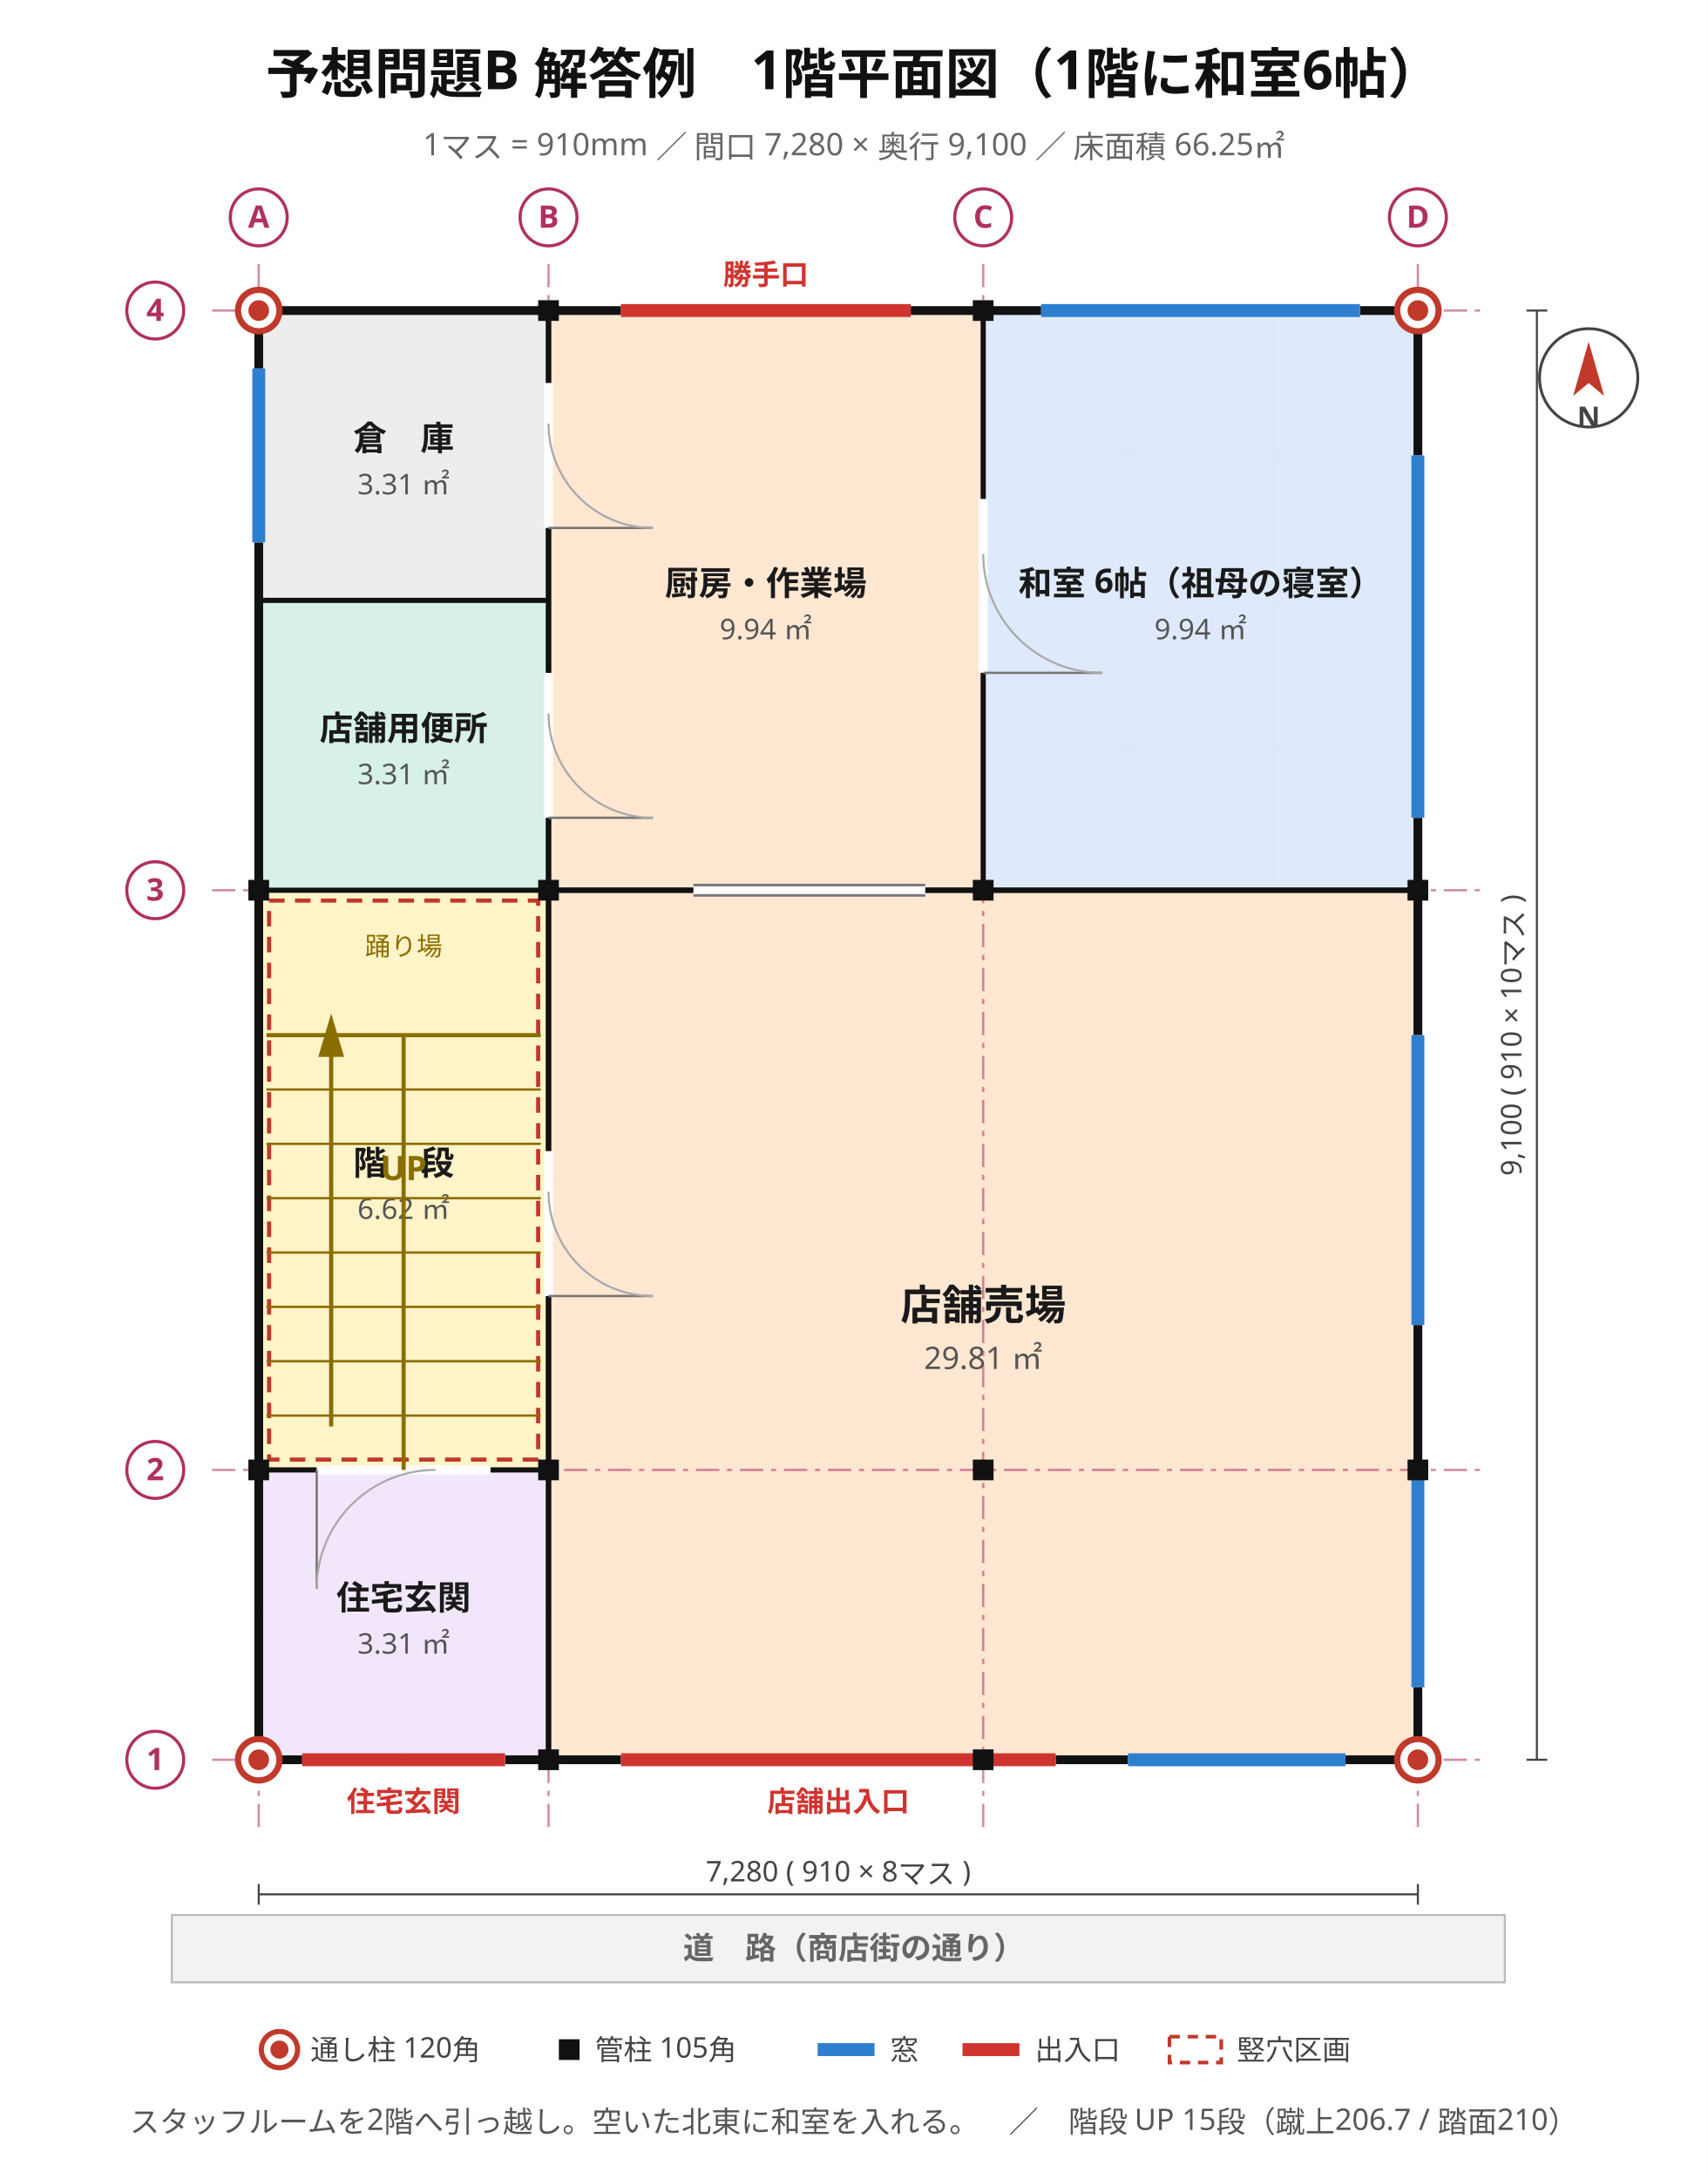
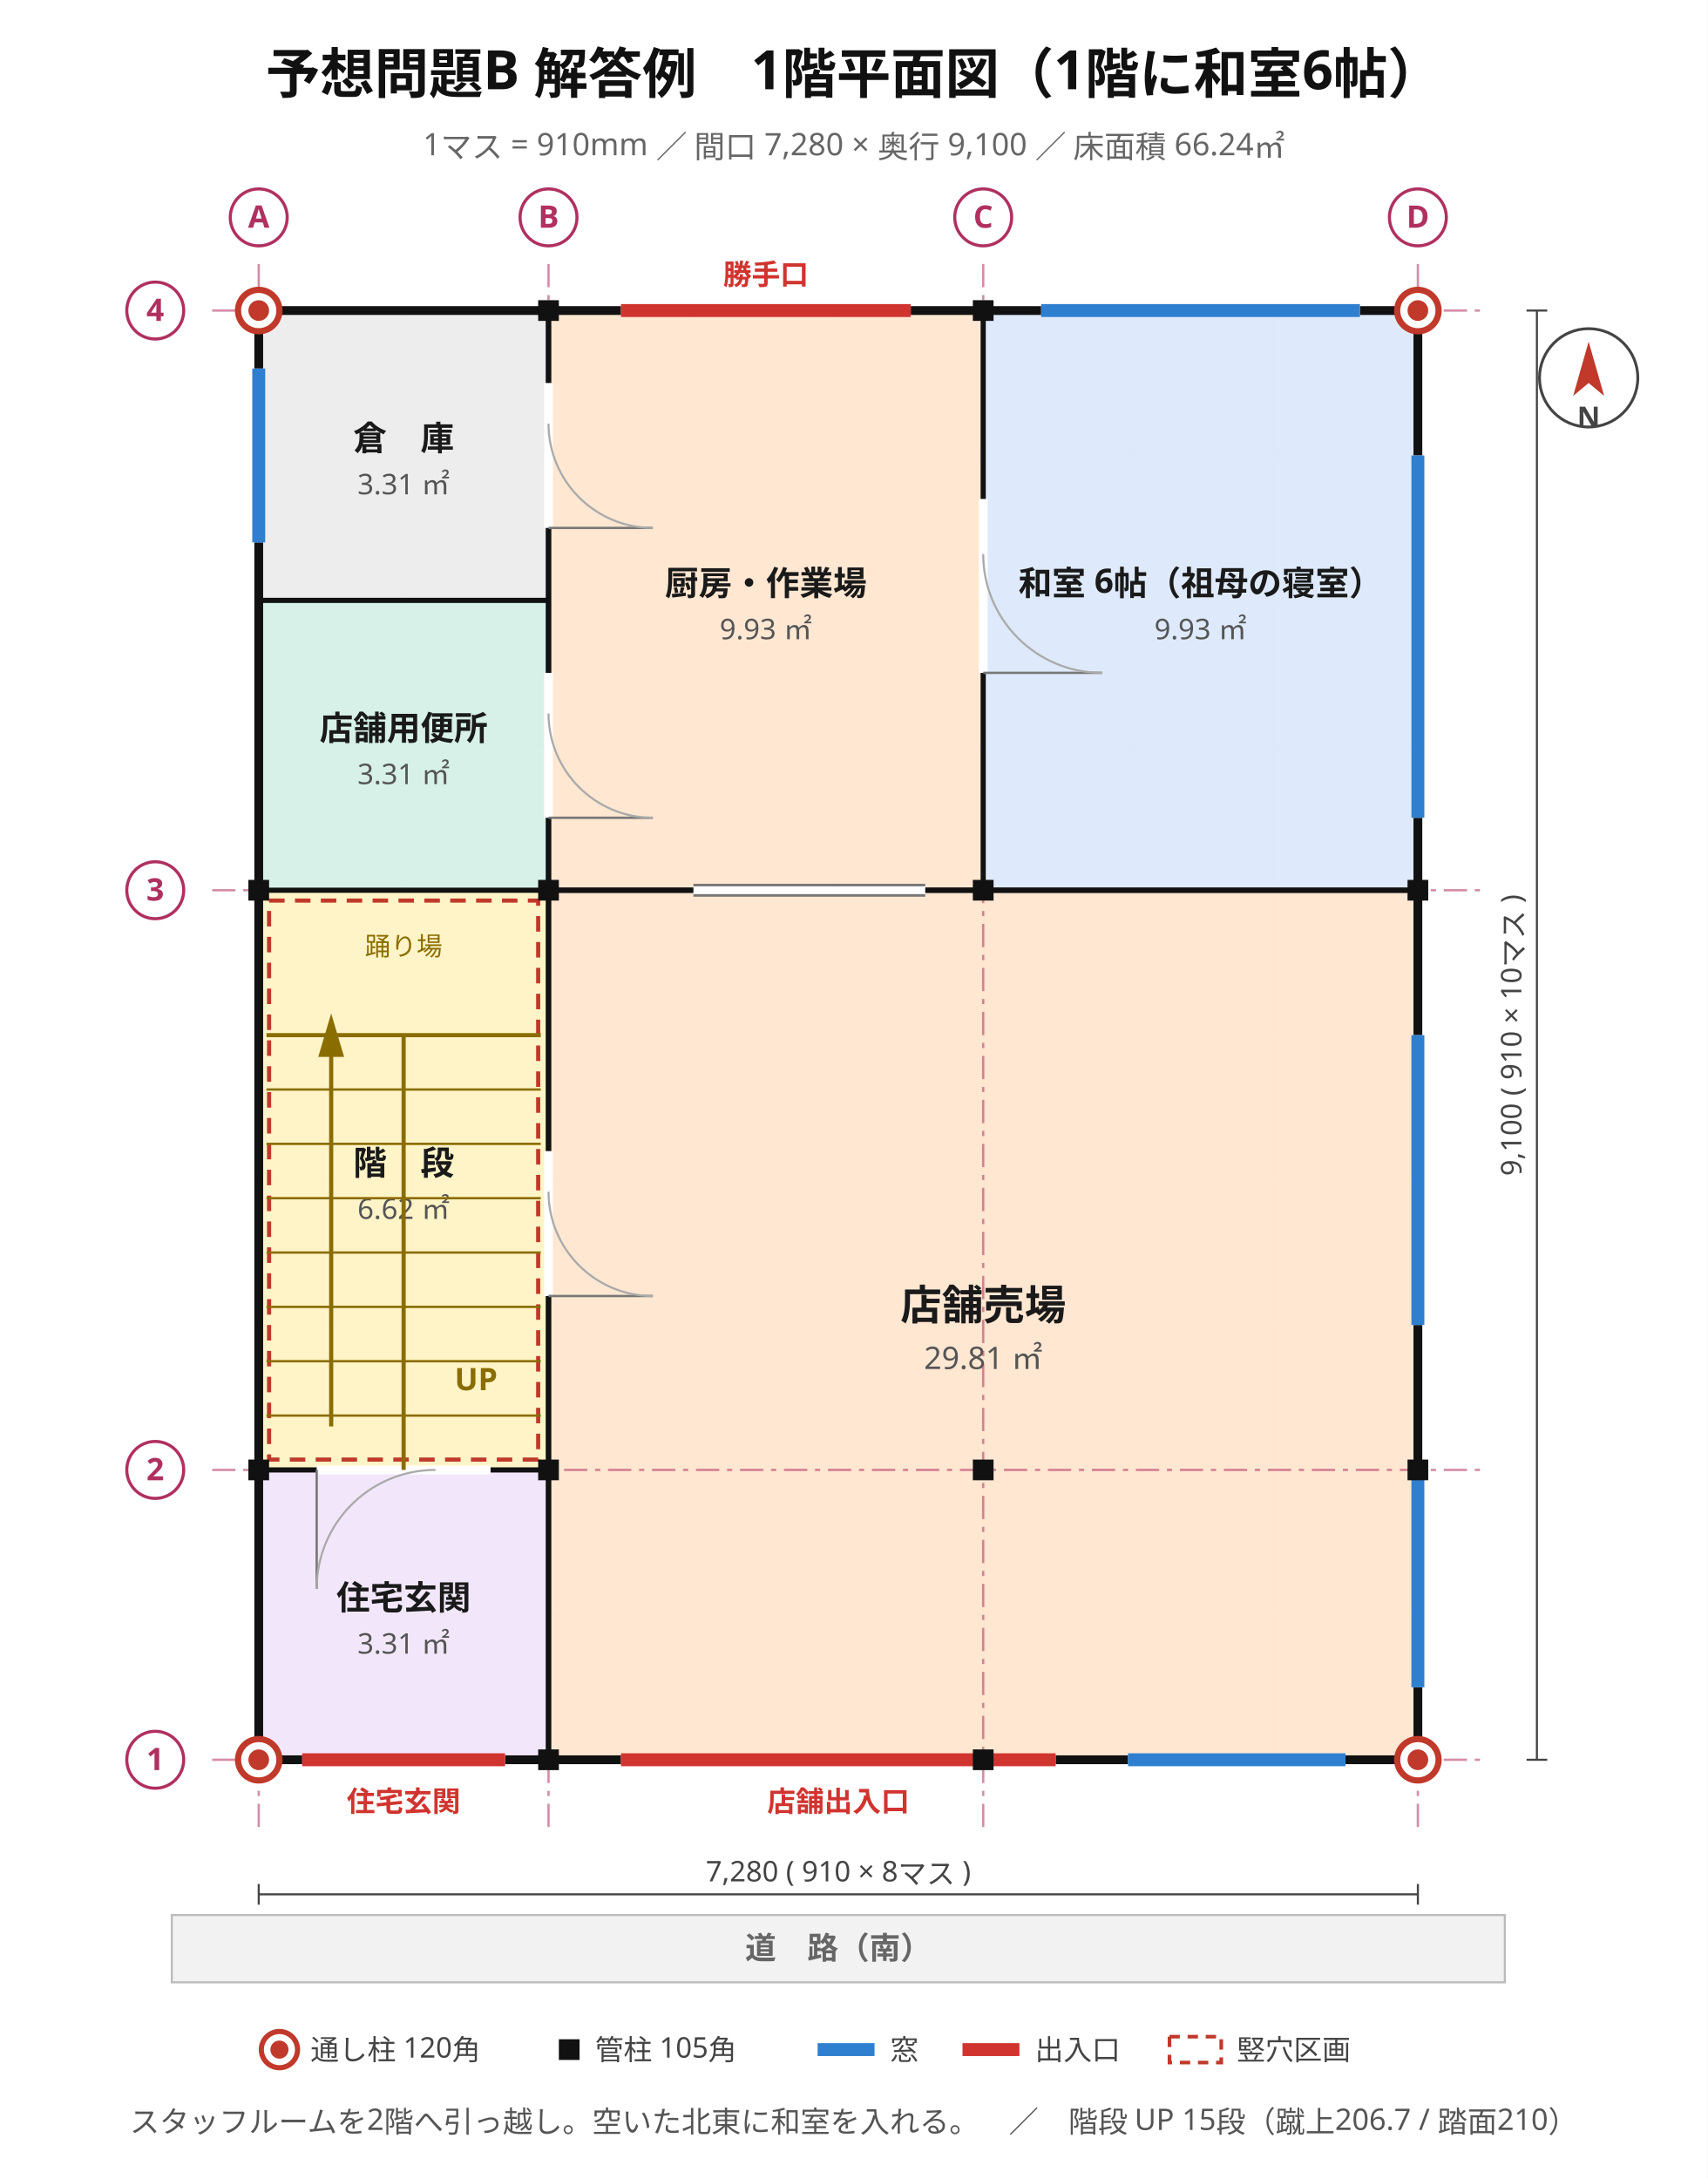
<svg xmlns="http://www.w3.org/2000/svg" viewBox="0 0 660 842" width="660" height="842" font-family="'Hiragino Sans','Hiragino Kaku Gothic ProN','Noto Sans JP','Yu Gothic',Meiryo,'IPAGothic',sans-serif">
  <rect width="660" height="842" fill="#ffffff" />
  <text x="330" y="36" font-size="21" text-anchor="middle" fill="#111" font-weight="700" font-family="'Hiragino Sans','Hiragino Kaku Gothic ProN','Noto Sans JP','Yu Gothic',Meiryo,'IPAGothic',sans-serif">予想問題B 解答例　1階平面図（1階に和室6帖）</text>
-   <text x="330" y="60" font-size="12" text-anchor="middle" fill="#666" font-weight="400" font-family="'Hiragino Sans','Hiragino Kaku Gothic ProN','Noto Sans JP','Yu Gothic',Meiryo,'IPAGothic',sans-serif">1マス = 910mm ／ 間口 7,280 × 奥行 9,100 ／ 床面積 66.25㎡</text>
+   <text x="330" y="60" font-size="12" text-anchor="middle" fill="#666" font-weight="400" font-family="'Hiragino Sans','Hiragino Kaku Gothic ProN','Noto Sans JP','Yu Gothic',Meiryo,'IPAGothic',sans-serif">1マス = 910mm ／ 間口 7,280 × 奥行 9,100 ／ 床面積 66.24㎡</text>
  <line x1="100" y1="120" x2="100" y2="680" stroke="#e8e8e8" stroke-width="0.7" />
  <line x1="156" y1="120" x2="156" y2="680" stroke="#e8e8e8" stroke-width="0.7" />
  <line x1="212" y1="120" x2="212" y2="680" stroke="#e8e8e8" stroke-width="0.7" />
  <line x1="268" y1="120" x2="268" y2="680" stroke="#e8e8e8" stroke-width="0.7" />
  <line x1="324" y1="120" x2="324" y2="680" stroke="#e8e8e8" stroke-width="0.7" />
  <line x1="380" y1="120" x2="380" y2="680" stroke="#e8e8e8" stroke-width="0.7" />
  <line x1="436" y1="120" x2="436" y2="680" stroke="#e8e8e8" stroke-width="0.7" />
  <line x1="492" y1="120" x2="492" y2="680" stroke="#e8e8e8" stroke-width="0.7" />
  <line x1="548" y1="120" x2="548" y2="680" stroke="#e8e8e8" stroke-width="0.7" />
  <line x1="100" y1="680" x2="548" y2="680" stroke="#e8e8e8" stroke-width="0.7" />
  <line x1="100" y1="624" x2="548" y2="624" stroke="#e8e8e8" stroke-width="0.7" />
  <line x1="100" y1="568" x2="548" y2="568" stroke="#e8e8e8" stroke-width="0.7" />
  <line x1="100" y1="512" x2="548" y2="512" stroke="#e8e8e8" stroke-width="0.7" />
  <line x1="100" y1="456" x2="548" y2="456" stroke="#e8e8e8" stroke-width="0.7" />
  <line x1="100" y1="400" x2="548" y2="400" stroke="#e8e8e8" stroke-width="0.7" />
  <line x1="100" y1="344" x2="548" y2="344" stroke="#e8e8e8" stroke-width="0.7" />
  <line x1="100" y1="288" x2="548" y2="288" stroke="#e8e8e8" stroke-width="0.7" />
  <line x1="100" y1="232" x2="548" y2="232" stroke="#e8e8e8" stroke-width="0.7" />
  <line x1="100" y1="176" x2="548" y2="176" stroke="#e8e8e8" stroke-width="0.7" />
  <line x1="100" y1="120" x2="548" y2="120" stroke="#e8e8e8" stroke-width="0.7" />
  <rect x="100" y="568" width="112" height="112" fill="#f1e6fa" stroke="#8b62b5" stroke-width="1.2" opacity="0.95" />
  <text x="156" y="622" font-size="13" text-anchor="middle" fill="#1a1a1a" font-weight="700" font-family="'Hiragino Sans','Hiragino Kaku Gothic ProN','Noto Sans JP','Yu Gothic',Meiryo,'IPAGothic',sans-serif">住宅玄関</text>
  <text x="156" y="639" font-size="11" text-anchor="middle" fill="#555" font-weight="400" font-family="'Hiragino Sans','Hiragino Kaku Gothic ProN','Noto Sans JP','Yu Gothic',Meiryo,'IPAGothic',sans-serif">3.31 ㎡</text>
  <rect x="100" y="344" width="112" height="224" fill="#fff3c4" stroke="#bb9508" stroke-width="1.2" opacity="0.95" />
  <text x="156" y="454" font-size="13" text-anchor="middle" fill="#1a1a1a" font-weight="700" font-family="'Hiragino Sans','Hiragino Kaku Gothic ProN','Noto Sans JP','Yu Gothic',Meiryo,'IPAGothic',sans-serif">階　段</text>
  <text x="156" y="471" font-size="11" text-anchor="middle" fill="#555" font-weight="400" font-family="'Hiragino Sans','Hiragino Kaku Gothic ProN','Noto Sans JP','Yu Gothic',Meiryo,'IPAGothic',sans-serif">6.62 ㎡</text>
  <rect x="100" y="232" width="112" height="112" fill="#d5f0e7" stroke="#2f9077" stroke-width="1.2" opacity="0.95" />
  <text x="156" y="286" font-size="13" text-anchor="middle" fill="#1a1a1a" font-weight="700" font-family="'Hiragino Sans','Hiragino Kaku Gothic ProN','Noto Sans JP','Yu Gothic',Meiryo,'IPAGothic',sans-serif">店舗用便所</text>
  <text x="156" y="303" font-size="11" text-anchor="middle" fill="#555" font-weight="400" font-family="'Hiragino Sans','Hiragino Kaku Gothic ProN','Noto Sans JP','Yu Gothic',Meiryo,'IPAGothic',sans-serif">3.31 ㎡</text>
  <rect x="100" y="120" width="112" height="112" fill="#ececec" stroke="#8a8a8a" stroke-width="1.2" opacity="0.95" />
  <text x="156" y="174" font-size="13" text-anchor="middle" fill="#1a1a1a" font-weight="700" font-family="'Hiragino Sans','Hiragino Kaku Gothic ProN','Noto Sans JP','Yu Gothic',Meiryo,'IPAGothic',sans-serif">倉　庫</text>
  <text x="156" y="191" font-size="11" text-anchor="middle" fill="#555" font-weight="400" font-family="'Hiragino Sans','Hiragino Kaku Gothic ProN','Noto Sans JP','Yu Gothic',Meiryo,'IPAGothic',sans-serif">3.31 ㎡</text>
  <rect x="212" y="344" width="336" height="336" fill="#ffe6d0" stroke="#c9762f" stroke-width="1.2" opacity="0.95" />
  <text x="380" y="510" font-size="16" text-anchor="middle" fill="#1a1a1a" font-weight="700" font-family="'Hiragino Sans','Hiragino Kaku Gothic ProN','Noto Sans JP','Yu Gothic',Meiryo,'IPAGothic',sans-serif">店舗売場</text>
  <text x="380" y="529" font-size="12" text-anchor="middle" fill="#555" font-weight="400" font-family="'Hiragino Sans','Hiragino Kaku Gothic ProN','Noto Sans JP','Yu Gothic',Meiryo,'IPAGothic',sans-serif">29.81 ㎡</text>
  <rect x="212" y="120" width="168" height="224" fill="#ffe6d0" stroke="#c9762f" stroke-width="1.2" opacity="0.95" />
  <text x="296" y="230" font-size="13" text-anchor="middle" fill="#1a1a1a" font-weight="700" font-family="'Hiragino Sans','Hiragino Kaku Gothic ProN','Noto Sans JP','Yu Gothic',Meiryo,'IPAGothic',sans-serif">厨房・作業場</text>
-   <text x="296" y="247" font-size="11" text-anchor="middle" fill="#555" font-weight="400" font-family="'Hiragino Sans','Hiragino Kaku Gothic ProN','Noto Sans JP','Yu Gothic',Meiryo,'IPAGothic',sans-serif">9.94 ㎡</text>
+   <text x="296" y="247" font-size="11" text-anchor="middle" fill="#555" font-weight="400" font-family="'Hiragino Sans','Hiragino Kaku Gothic ProN','Noto Sans JP','Yu Gothic',Meiryo,'IPAGothic',sans-serif">9.93 ㎡</text>
  <rect x="380" y="120" width="168" height="224" fill="#dce9fb" stroke="#4a76b8" stroke-width="1.2" opacity="0.95" />
  <text x="464" y="230" font-size="13" text-anchor="middle" fill="#1a1a1a" font-weight="700" font-family="'Hiragino Sans','Hiragino Kaku Gothic ProN','Noto Sans JP','Yu Gothic',Meiryo,'IPAGothic',sans-serif">和室 6帖（祖母の寝室）</text>
-   <text x="464" y="247" font-size="11" text-anchor="middle" fill="#555" font-weight="400" font-family="'Hiragino Sans','Hiragino Kaku Gothic ProN','Noto Sans JP','Yu Gothic',Meiryo,'IPAGothic',sans-serif">9.94 ㎡</text>
+   <text x="464" y="247" font-size="11" text-anchor="middle" fill="#555" font-weight="400" font-family="'Hiragino Sans','Hiragino Kaku Gothic ProN','Noto Sans JP','Yu Gothic',Meiryo,'IPAGothic',sans-serif">9.93 ㎡</text>
  <line x1="100" y1="102" x2="100" y2="706" stroke="#b03060" stroke-width="0.9" stroke-dasharray="9 3 2 3" opacity="0.55" />
  <line x1="212" y1="102" x2="212" y2="706" stroke="#b03060" stroke-width="0.9" stroke-dasharray="9 3 2 3" opacity="0.55" />
  <line x1="380" y1="102" x2="380" y2="706" stroke="#b03060" stroke-width="0.9" stroke-dasharray="9 3 2 3" opacity="0.55" />
  <line x1="548" y1="102" x2="548" y2="706" stroke="#b03060" stroke-width="0.9" stroke-dasharray="9 3 2 3" opacity="0.55" />
  <line x1="82" y1="680" x2="574" y2="680" stroke="#b03060" stroke-width="0.9" stroke-dasharray="9 3 2 3" opacity="0.55" />
  <line x1="82" y1="568" x2="574" y2="568" stroke="#b03060" stroke-width="0.9" stroke-dasharray="9 3 2 3" opacity="0.55" />
  <line x1="82" y1="344" x2="574" y2="344" stroke="#b03060" stroke-width="0.9" stroke-dasharray="9 3 2 3" opacity="0.55" />
  <line x1="82" y1="120" x2="574" y2="120" stroke="#b03060" stroke-width="0.9" stroke-dasharray="9 3 2 3" opacity="0.55" />
  <rect x="100" y="120" width="448" height="560" stroke="#111" stroke-width="3.4" fill="none" />
  <line x1="240" y1="680" x2="408" y2="680" stroke="#ffffff" stroke-width="4.2" />
  <line x1="240" y1="680" x2="408" y2="680" stroke="#d0342f" stroke-width="5.0" />
  <text x="324" y="700" font-size="11" text-anchor="middle" fill="#d0342f" font-weight="700" font-family="'Hiragino Sans','Hiragino Kaku Gothic ProN','Noto Sans JP','Yu Gothic',Meiryo,'IPAGothic',sans-serif">店舗出入口</text>
  <line x1="116.8" y1="680" x2="195.2" y2="680" stroke="#ffffff" stroke-width="4.2" />
  <line x1="116.8" y1="680" x2="195.2" y2="680" stroke="#d0342f" stroke-width="5.0" />
  <text x="156" y="700" font-size="11" text-anchor="middle" fill="#d0342f" font-weight="700" font-family="'Hiragino Sans','Hiragino Kaku Gothic ProN','Noto Sans JP','Yu Gothic',Meiryo,'IPAGothic',sans-serif">住宅玄関</text>
  <line x1="436" y1="680" x2="520" y2="680" stroke="#ffffff" stroke-width="4.2" />
  <line x1="436" y1="680" x2="520" y2="680" stroke="#2f7fd0" stroke-width="5.0" />
  <line x1="548" y1="652" x2="548" y2="568" stroke="#ffffff" stroke-width="4.2" />
  <line x1="548" y1="652" x2="548" y2="568" stroke="#2f7fd0" stroke-width="5.0" />
  <line x1="548" y1="512" x2="548" y2="400" stroke="#ffffff" stroke-width="4.2" />
  <line x1="548" y1="512" x2="548" y2="400" stroke="#2f7fd0" stroke-width="5.0" />
  <line x1="548" y1="316" x2="548" y2="176" stroke="#ffffff" stroke-width="4.2" />
  <line x1="548" y1="316" x2="548" y2="176" stroke="#2f7fd0" stroke-width="5.0" />
  <line x1="240" y1="120" x2="352" y2="120" stroke="#ffffff" stroke-width="4.2" />
  <line x1="240" y1="120" x2="352" y2="120" stroke="#d0342f" stroke-width="5.0" />
  <text x="296" y="110" font-size="11" text-anchor="middle" fill="#d0342f" font-weight="700" font-family="'Hiragino Sans','Hiragino Kaku Gothic ProN','Noto Sans JP','Yu Gothic',Meiryo,'IPAGothic',sans-serif">勝手口</text>
  <line x1="402.4" y1="120" x2="525.6" y2="120" stroke="#ffffff" stroke-width="4.2" />
  <line x1="402.4" y1="120" x2="525.6" y2="120" stroke="#2f7fd0" stroke-width="5.0" />
  <line x1="100" y1="209.6" x2="100" y2="142.4" stroke="#ffffff" stroke-width="4.2" />
  <line x1="100" y1="209.6" x2="100" y2="142.4" stroke="#2f7fd0" stroke-width="5.0" />
+   <line x1="212" y1="344" x2="380" y2="344" stroke="#111" stroke-width="2.0" />
+   <line x1="100" y1="568" x2="212" y2="568" stroke="#111" stroke-width="2.0" />
+   <line x1="212" y1="344" x2="212" y2="232" stroke="#111" stroke-width="2.0" />
+   <line x1="212" y1="680" x2="212" y2="344" stroke="#111" stroke-width="2.0" />
  <line x1="212" y1="344" x2="212" y2="120" stroke="#111" stroke-width="2.0" />
-   <line x1="212" y1="680" x2="212" y2="344" stroke="#111" stroke-width="2.0" />
  <line x1="212" y1="232" x2="212" y2="120" stroke="#111" stroke-width="2.0" />
-   <line x1="100" y1="568" x2="212" y2="568" stroke="#111" stroke-width="2.0" />
-   <line x1="212" y1="568" x2="212" y2="344" stroke="#111" stroke-width="2.0" />
-   <line x1="212" y1="680" x2="212" y2="568" stroke="#111" stroke-width="2.0" />
-   <line x1="380" y1="344" x2="548" y2="344" stroke="#111" stroke-width="2.0" />
-   <line x1="100" y1="344" x2="212" y2="344" stroke="#111" stroke-width="2.0" />
-   <line x1="212" y1="344" x2="212" y2="232" stroke="#111" stroke-width="2.0" />
  <line x1="100" y1="232" x2="212" y2="232" stroke="#111" stroke-width="2.0" />
  <line x1="380" y1="344" x2="380" y2="120" stroke="#111" stroke-width="2.0" />
-   <line x1="212" y1="344" x2="380" y2="344" stroke="#111" stroke-width="2.0" />
+   <line x1="212" y1="568" x2="212" y2="344" stroke="#111" stroke-width="2.0" />
+   <line x1="380" y1="344" x2="548" y2="344" stroke="#111" stroke-width="2.0" />
+   <line x1="212" y1="680" x2="212" y2="568" stroke="#111" stroke-width="2.0" />
+   <line x1="100" y1="344" x2="212" y2="344" stroke="#111" stroke-width="2.0" />
  <line x1="212" y1="344" x2="548" y2="344" stroke="#111" stroke-width="2.0" />
  <line x1="122.4" y1="568" x2="189.6" y2="568" stroke="#ffffff" stroke-width="3.4" />
  <line x1="122.4" y1="568" x2="122.4" y2="613.92" stroke="#777" stroke-width="0.9" />
  <path d="M 122.4 613.9 A 45.9 45.9 0 0 1 168.3 568.0" stroke="#aaa" stroke-width="0.8" fill="none" />
  <line x1="212" y1="500.8" x2="212" y2="444.8" stroke="#ffffff" stroke-width="3.4" />
  <line x1="212" y1="500.8" x2="252.32" y2="500.8" stroke="#777" stroke-width="0.9" />
  <path d="M 252.3 500.8 A 40.3 40.3 0 0 1 212.0 460.5" stroke="#aaa" stroke-width="0.8" fill="none" />
  <line x1="268" y1="344" x2="357.6" y2="344" stroke="#ffffff" stroke-width="3.4" />
  <line x1="268" y1="342" x2="357.6" y2="342" stroke="#777" stroke-width="1.0" />
  <line x1="268" y1="346" x2="357.6" y2="346" stroke="#777" stroke-width="1.0" />
  <line x1="212" y1="316" x2="212" y2="260" stroke="#ffffff" stroke-width="3.4" />
  <line x1="212" y1="316" x2="252.32" y2="316" stroke="#777" stroke-width="0.9" />
  <path d="M 252.3 316.0 A 40.3 40.3 0 0 1 212.0 275.7" stroke="#aaa" stroke-width="0.8" fill="none" />
  <line x1="212" y1="204" x2="212" y2="148" stroke="#ffffff" stroke-width="3.4" />
  <line x1="212" y1="204" x2="252.32" y2="204" stroke="#777" stroke-width="0.9" />
  <path d="M 252.3 204.0 A 40.3 40.3 0 0 1 212.0 163.7" stroke="#aaa" stroke-width="0.8" fill="none" />
  <line x1="380" y1="260" x2="380" y2="192.8" stroke="#ffffff" stroke-width="3.4" />
  <line x1="380" y1="260" x2="425.92" y2="260" stroke="#777" stroke-width="0.9" />
  <path d="M 425.9 260.0 A 45.9 45.9 0 0 1 380.0 214.1" stroke="#aaa" stroke-width="0.8" fill="none" />
  <rect x="104" y="348" width="104" height="216" fill="none" stroke="#c0392b" stroke-width="1.6" stroke-dasharray="6 4" />
  <line x1="156" y1="568" x2="156" y2="400" stroke="#8a6d00" stroke-width="1.6" />
  <line x1="103" y1="547" x2="156" y2="547" stroke="#8a6d00" stroke-width="0.9" />
  <line x1="156" y1="547" x2="209" y2="547" stroke="#8a6d00" stroke-width="0.9" />
  <line x1="103" y1="526" x2="156" y2="526" stroke="#8a6d00" stroke-width="0.9" />
  <line x1="156" y1="526" x2="209" y2="526" stroke="#8a6d00" stroke-width="0.9" />
  <line x1="103" y1="505" x2="156" y2="505" stroke="#8a6d00" stroke-width="0.9" />
  <line x1="156" y1="505" x2="209" y2="505" stroke="#8a6d00" stroke-width="0.9" />
  <line x1="103" y1="484" x2="156" y2="484" stroke="#8a6d00" stroke-width="0.9" />
  <line x1="156" y1="484" x2="209" y2="484" stroke="#8a6d00" stroke-width="0.9" />
  <line x1="103" y1="463" x2="156" y2="463" stroke="#8a6d00" stroke-width="0.9" />
  <line x1="156" y1="463" x2="209" y2="463" stroke="#8a6d00" stroke-width="0.9" />
  <line x1="103" y1="442" x2="156" y2="442" stroke="#8a6d00" stroke-width="0.9" />
  <line x1="156" y1="442" x2="209" y2="442" stroke="#8a6d00" stroke-width="0.9" />
  <line x1="103" y1="421" x2="156" y2="421" stroke="#8a6d00" stroke-width="0.9" />
  <line x1="156" y1="421" x2="209" y2="421" stroke="#8a6d00" stroke-width="0.9" />
  <line x1="103" y1="400" x2="209" y2="400" stroke="#8a6d00" stroke-width="1.6" />
  <text x="156" y="369.2" font-size="10" text-anchor="middle" fill="#8a6d00" font-weight="400" font-family="'Hiragino Sans','Hiragino Kaku Gothic ProN','Noto Sans JP','Yu Gothic',Meiryo,'IPAGothic',sans-serif">踊り場</text>
  <line x1="128" y1="551.2" x2="128" y2="405.6" stroke="#8a6d00" stroke-width="1.6" />
  <polygon points="128,391.6 123,408.4 133,408.4" fill="#8a6d00" />
-   <text x="156" y="456" font-size="13" text-anchor="middle" fill="#8a6d00" font-weight="700" font-family="'Hiragino Sans','Hiragino Kaku Gothic ProN','Noto Sans JP','Yu Gothic',Meiryo,'IPAGothic',sans-serif">UP</text>
+   <text x="184" y="537.2" font-size="12" text-anchor="middle" fill="#8a6d00" font-weight="700" font-family="'Hiragino Sans','Hiragino Kaku Gothic ProN','Noto Sans JP','Yu Gothic',Meiryo,'IPAGothic',sans-serif">UP</text>
  <rect x="208" y="676" width="8" height="8" fill="#111" />
  <rect x="376" y="676" width="8" height="8" fill="#111" />
  <rect x="96" y="564" width="8" height="8" fill="#111" />
  <rect x="544" y="564" width="8" height="8" fill="#111" />
  <rect x="96" y="340" width="8" height="8" fill="#111" />
  <rect x="544" y="340" width="8" height="8" fill="#111" />
  <rect x="208" y="116" width="8" height="8" fill="#111" />
  <rect x="376" y="116" width="8" height="8" fill="#111" />
  <rect x="208" y="564" width="8" height="8" fill="#111" />
  <rect x="376" y="564" width="8" height="8" fill="#111" />
  <rect x="208" y="340" width="8" height="8" fill="#111" />
  <rect x="376" y="340" width="8" height="8" fill="#111" />
  <circle cx="100" cy="680" r="8" fill="#ffffff" stroke="#c0392b" stroke-width="2.4" />
  <circle cx="100" cy="680" r="4" fill="#c0392b" />
  <circle cx="548" cy="680" r="8" fill="#ffffff" stroke="#c0392b" stroke-width="2.4" />
  <circle cx="548" cy="680" r="4" fill="#c0392b" />
  <circle cx="100" cy="120" r="8" fill="#ffffff" stroke="#c0392b" stroke-width="2.4" />
  <circle cx="100" cy="120" r="4" fill="#c0392b" />
  <circle cx="548" cy="120" r="8" fill="#ffffff" stroke="#c0392b" stroke-width="2.4" />
  <circle cx="548" cy="120" r="4" fill="#c0392b" />
  <circle cx="100" cy="84" r="11" fill="#ffffff" stroke="#b03060" stroke-width="1.2" />
  <text x="100" y="88" font-size="12" text-anchor="middle" fill="#b03060" font-weight="700" font-family="'Hiragino Sans','Hiragino Kaku Gothic ProN','Noto Sans JP','Yu Gothic',Meiryo,'IPAGothic',sans-serif">A</text>
  <circle cx="212" cy="84" r="11" fill="#ffffff" stroke="#b03060" stroke-width="1.2" />
  <text x="212" y="88" font-size="12" text-anchor="middle" fill="#b03060" font-weight="700" font-family="'Hiragino Sans','Hiragino Kaku Gothic ProN','Noto Sans JP','Yu Gothic',Meiryo,'IPAGothic',sans-serif">B</text>
  <circle cx="380" cy="84" r="11" fill="#ffffff" stroke="#b03060" stroke-width="1.2" />
  <text x="380" y="88" font-size="12" text-anchor="middle" fill="#b03060" font-weight="700" font-family="'Hiragino Sans','Hiragino Kaku Gothic ProN','Noto Sans JP','Yu Gothic',Meiryo,'IPAGothic',sans-serif">C</text>
  <circle cx="548" cy="84" r="11" fill="#ffffff" stroke="#b03060" stroke-width="1.2" />
  <text x="548" y="88" font-size="12" text-anchor="middle" fill="#b03060" font-weight="700" font-family="'Hiragino Sans','Hiragino Kaku Gothic ProN','Noto Sans JP','Yu Gothic',Meiryo,'IPAGothic',sans-serif">D</text>
  <circle cx="60" cy="680" r="11" fill="#ffffff" stroke="#b03060" stroke-width="1.2" />
  <text x="60" y="684" font-size="12" text-anchor="middle" fill="#b03060" font-weight="700" font-family="'Hiragino Sans','Hiragino Kaku Gothic ProN','Noto Sans JP','Yu Gothic',Meiryo,'IPAGothic',sans-serif">1</text>
  <circle cx="60" cy="568" r="11" fill="#ffffff" stroke="#b03060" stroke-width="1.2" />
  <text x="60" y="572" font-size="12" text-anchor="middle" fill="#b03060" font-weight="700" font-family="'Hiragino Sans','Hiragino Kaku Gothic ProN','Noto Sans JP','Yu Gothic',Meiryo,'IPAGothic',sans-serif">2</text>
  <circle cx="60" cy="344" r="11" fill="#ffffff" stroke="#b03060" stroke-width="1.2" />
  <text x="60" y="348" font-size="12" text-anchor="middle" fill="#b03060" font-weight="700" font-family="'Hiragino Sans','Hiragino Kaku Gothic ProN','Noto Sans JP','Yu Gothic',Meiryo,'IPAGothic',sans-serif">3</text>
  <circle cx="60" cy="120" r="11" fill="#ffffff" stroke="#b03060" stroke-width="1.2" />
  <text x="60" y="124" font-size="12" text-anchor="middle" fill="#b03060" font-weight="700" font-family="'Hiragino Sans','Hiragino Kaku Gothic ProN','Noto Sans JP','Yu Gothic',Meiryo,'IPAGothic',sans-serif">4</text>
  <line x1="100" y1="732" x2="548" y2="732" stroke="#444" stroke-width="0.8" />
  <line x1="100" y1="728" x2="100" y2="736" stroke="#444" stroke-width="0.8" />
  <line x1="548" y1="728" x2="548" y2="736" stroke="#444" stroke-width="0.8" />
  <text x="324" y="727" font-size="11" text-anchor="middle" fill="#444" font-weight="400" font-family="'Hiragino Sans','Hiragino Kaku Gothic ProN','Noto Sans JP','Yu Gothic',Meiryo,'IPAGothic',sans-serif">7,280  ( 910 × 8マス )</text>
  <line x1="594" y1="680" x2="594" y2="120" stroke="#444" stroke-width="0.8" />
  <line x1="590" y1="680" x2="598" y2="680" stroke="#444" stroke-width="0.8" />
  <line x1="590" y1="120" x2="598" y2="120" stroke="#444" stroke-width="0.8" />
  <g transform="translate(588,400) rotate(-90)">
    <text x="0" y="0" font-size="11" text-anchor="middle" fill="#444" font-weight="400" font-family="'Hiragino Sans','Hiragino Kaku Gothic ProN','Noto Sans JP','Yu Gothic',Meiryo,'IPAGothic',sans-serif">9,100  ( 910 × 10マス )</text>
  </g>
  <circle cx="614" cy="146" r="19" fill="#ffffff" stroke="#444" stroke-width="1.1" />
  <polygon points="614,132 608,153 614,148 620,153" fill="#c0392b" />
  <text x="614" y="165" font-size="11" text-anchor="middle" fill="#444" font-weight="700" font-family="'Hiragino Sans','Hiragino Kaku Gothic ProN','Noto Sans JP','Yu Gothic',Meiryo,'IPAGothic',sans-serif">N</text>
  <rect x="66.4" y="740" width="515.2" height="26" fill="#f2f2f2" stroke="#bbb" stroke-width="0.8" />
-   <text x="330" y="757" font-size="12" text-anchor="middle" fill="#666" font-weight="700" font-family="'Hiragino Sans','Hiragino Kaku Gothic ProN','Noto Sans JP','Yu Gothic',Meiryo,'IPAGothic',sans-serif">道　路（商店街の通り）</text>
+   <text x="324" y="757" font-size="12" text-anchor="middle" fill="#666" font-weight="700" font-family="'Hiragino Sans','Hiragino Kaku Gothic ProN','Noto Sans JP','Yu Gothic',Meiryo,'IPAGothic',sans-serif">道　路（南）</text>
  <circle cx="108" cy="792" r="7" fill="#ffffff" stroke="#c0392b" stroke-width="2.0" />
  <circle cx="108" cy="792" r="3.5" fill="#c0392b" />
  <text x="120" y="796" font-size="11" text-anchor="start" fill="#444" font-weight="400" font-family="'Hiragino Sans','Hiragino Kaku Gothic ProN','Noto Sans JP','Yu Gothic',Meiryo,'IPAGothic',sans-serif">通し柱 120角</text>
  <rect x="216" y="788" width="8" height="8" fill="#111" />
  <text x="230" y="796" font-size="11" text-anchor="start" fill="#444" font-weight="400" font-family="'Hiragino Sans','Hiragino Kaku Gothic ProN','Noto Sans JP','Yu Gothic',Meiryo,'IPAGothic',sans-serif">管柱 105角</text>
  <line x1="316" y1="792" x2="338" y2="792" stroke="#2f7fd0" stroke-width="5" />
  <text x="344" y="796" font-size="11" text-anchor="start" fill="#444" font-weight="400" font-family="'Hiragino Sans','Hiragino Kaku Gothic ProN','Noto Sans JP','Yu Gothic',Meiryo,'IPAGothic',sans-serif">窓</text>
  <line x1="372" y1="792" x2="394" y2="792" stroke="#d0342f" stroke-width="5" />
  <text x="400" y="796" font-size="11" text-anchor="start" fill="#444" font-weight="400" font-family="'Hiragino Sans','Hiragino Kaku Gothic ProN','Noto Sans JP','Yu Gothic',Meiryo,'IPAGothic',sans-serif">出入口</text>
  <rect x="452" y="787" width="20" height="10" fill="none" stroke="#c0392b" stroke-width="1.4" stroke-dasharray="4 3" />
  <text x="478" y="796" font-size="11" text-anchor="start" fill="#444" font-weight="400" font-family="'Hiragino Sans','Hiragino Kaku Gothic ProN','Noto Sans JP','Yu Gothic',Meiryo,'IPAGothic',sans-serif">竪穴区画</text>
  <text x="330" y="824" font-size="11.5" text-anchor="middle" fill="#555" font-weight="400" font-family="'Hiragino Sans','Hiragino Kaku Gothic ProN','Noto Sans JP','Yu Gothic',Meiryo,'IPAGothic',sans-serif">スタッフルームを2階へ引っ越し。空いた北東に和室を入れる。　／　階段 UP 15段（蹴上206.7 / 踏面210）</text>
</svg>
